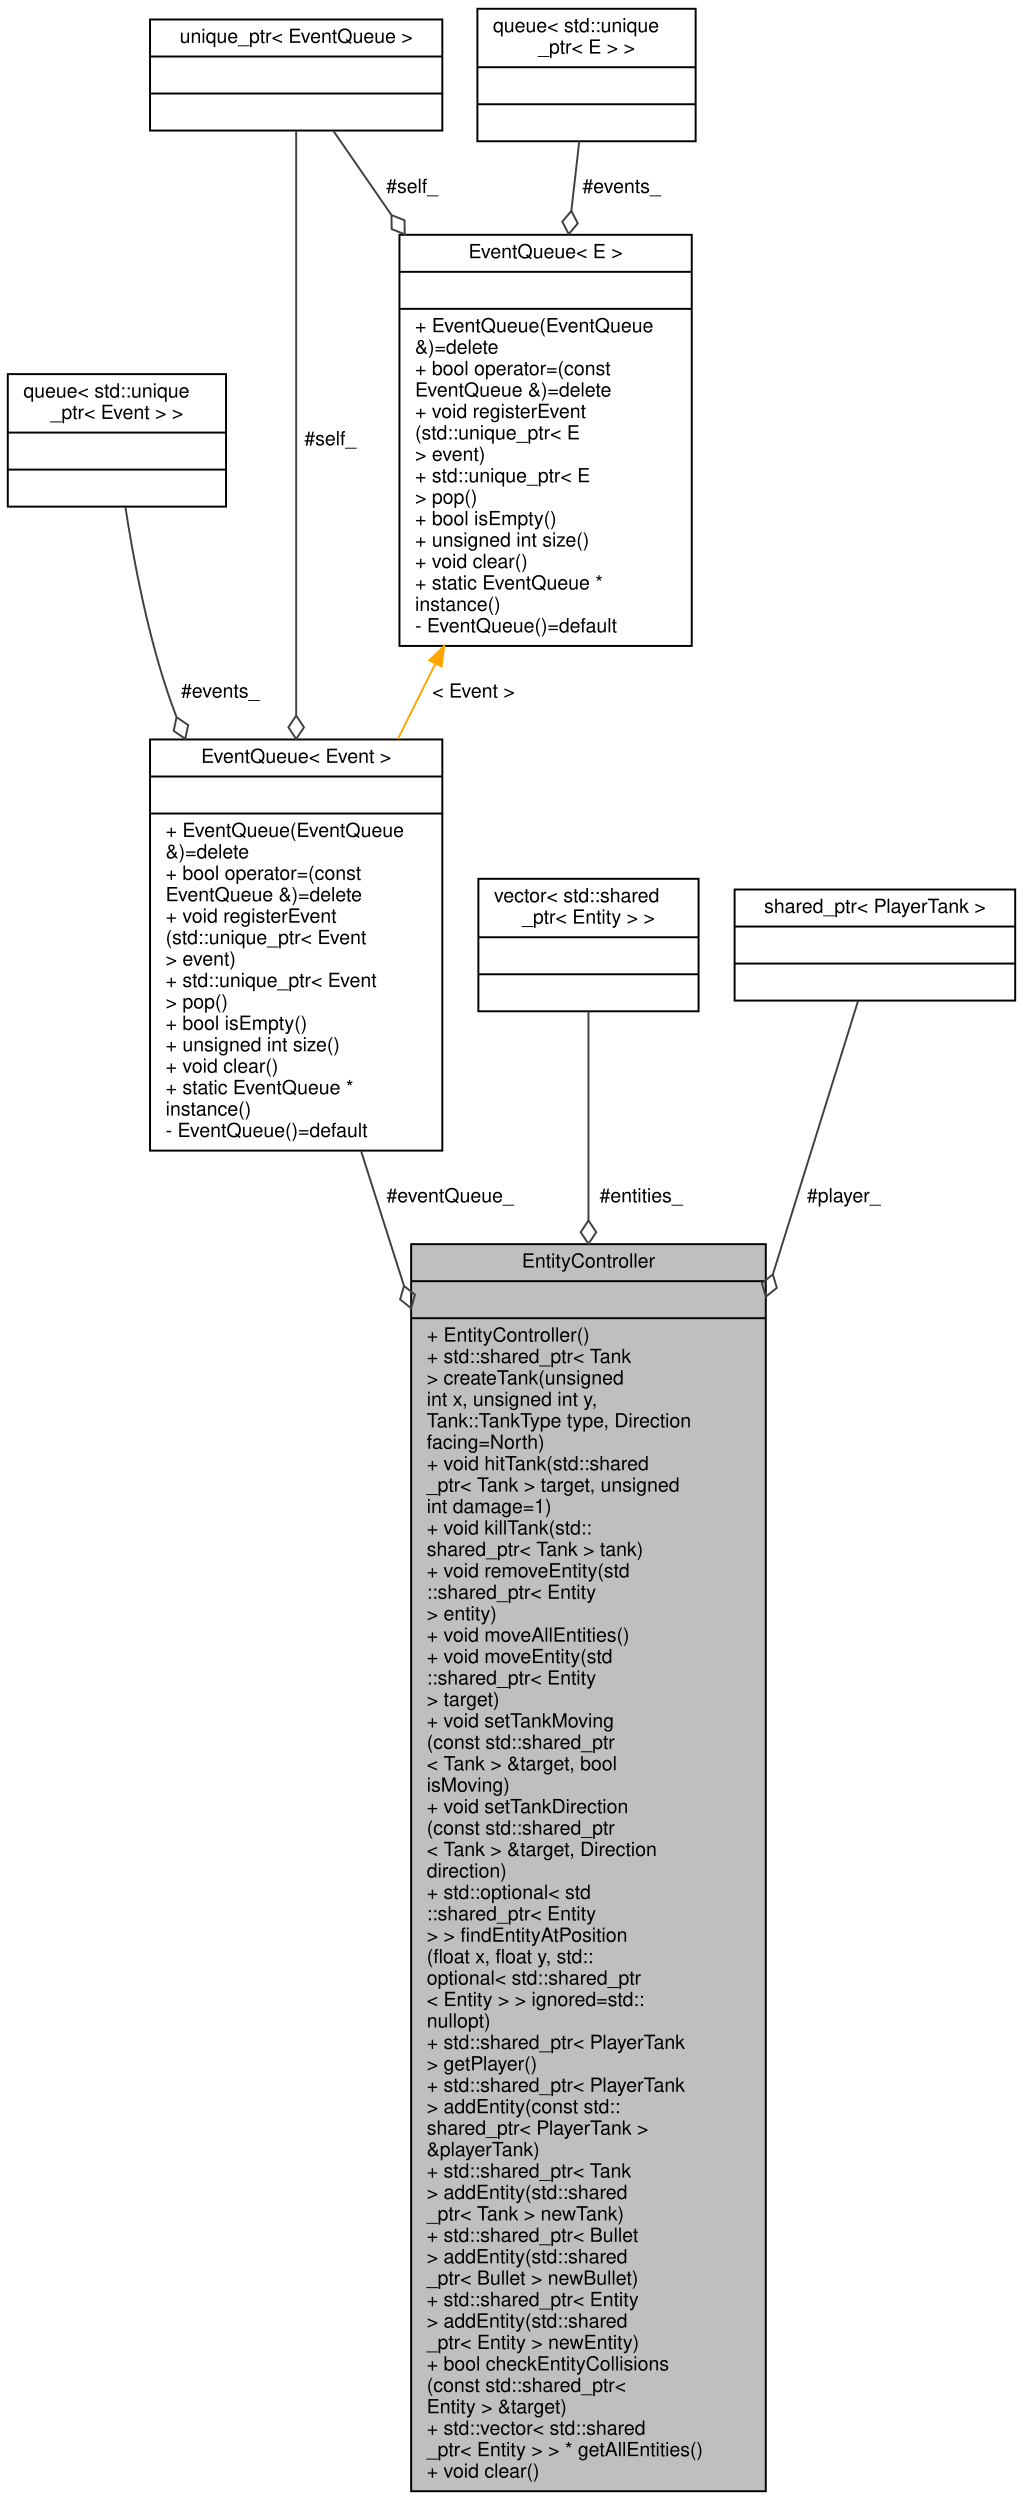
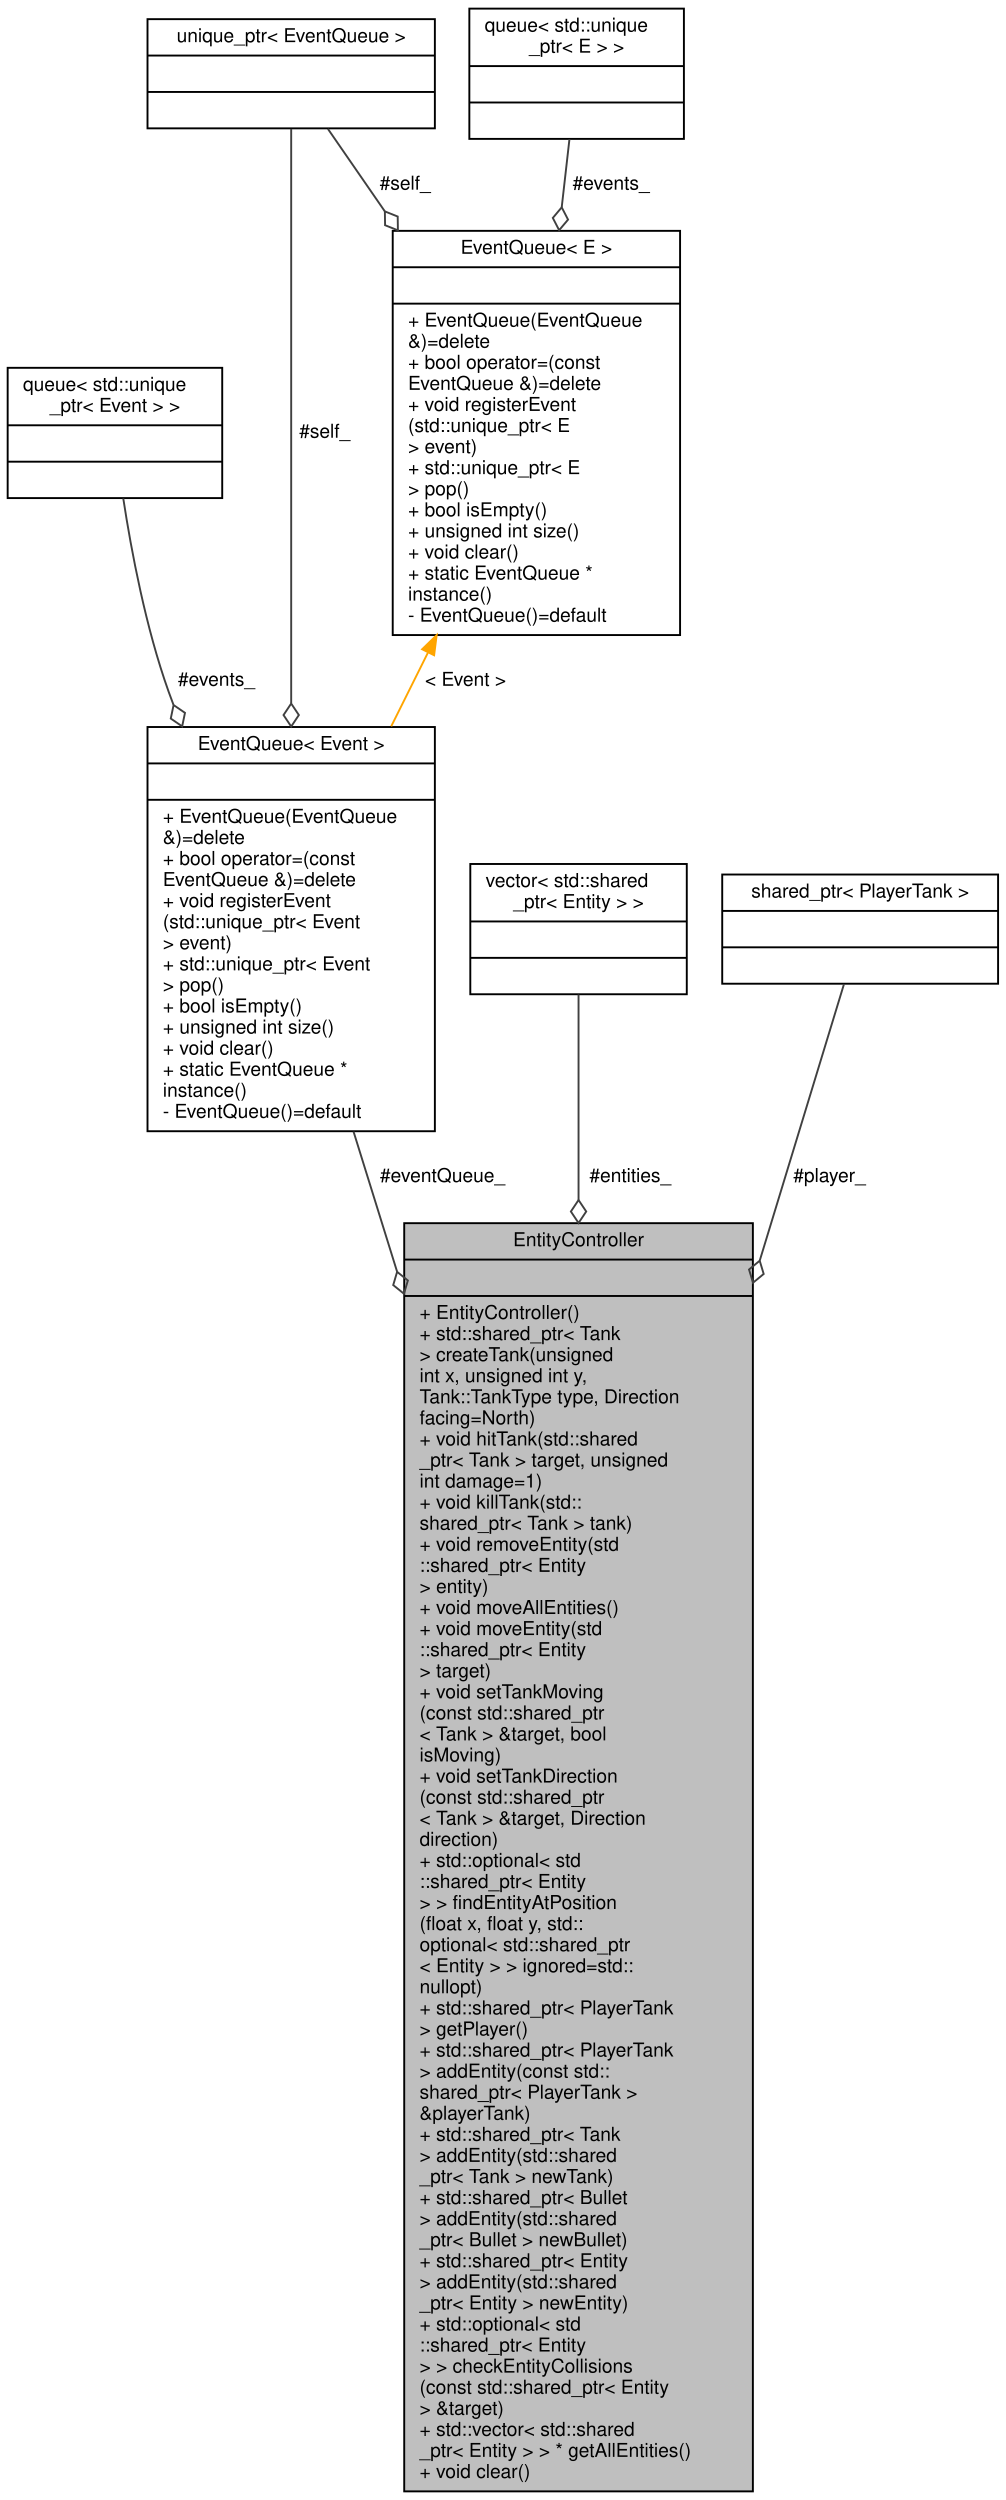
- <svg xmlns="http://www.w3.org/2000/svg" xmlns:xlink="http://www.w3.org/1999/xlink" width="525pt" height="1283pt" viewBox="0.00 0.00 525.00 1283.00">
-   <g id="graph0" class="graph" transform="scale(1 1) rotate(0) translate(4 1279)">
+ <svg xmlns="http://www.w3.org/2000/svg" xmlns:xlink="http://www.w3.org/1999/xlink" width="525pt" height="1305pt" viewBox="0.00 0.00 525.00 1305.00">
+   <g id="graph0" class="graph" transform="scale(1 1) rotate(0) translate(4 1301)">
    <g id="node1" class="node">
      <g id="a_node1">
        <a xlink:title="Aggregates and manipulates Entity objects.">
-           <polygon fill="#bfbfbf" stroke="black" points="207,-0.5 207,-640.5 389,-640.5 389,-0.5 207,-0.5" />
-           <text text-anchor="middle" x="298" y="-628.5" font-family="Helvetica,sans-Serif" font-size="10.00">EntityController</text>
-           <polyline fill="none" stroke="black" points="207,-621.5 389,-621.5 " />
-           <text text-anchor="middle" x="298" y="-609.5" font-family="Helvetica,sans-Serif" font-size="10.00"> </text>
-           <polyline fill="none" stroke="black" points="207,-602.5 389,-602.5 " />
-           <text text-anchor="start" x="215" y="-590.5" font-family="Helvetica,sans-Serif" font-size="10.00">+ EntityController()</text>
-           <text text-anchor="start" x="215" y="-579.5" font-family="Helvetica,sans-Serif" font-size="10.00">+ std::shared_ptr&lt; Tank</text>
-           <text text-anchor="start" x="215" y="-568.5" font-family="Helvetica,sans-Serif" font-size="10.00"> &gt; createTank(unsigned</text>
-           <text text-anchor="start" x="215" y="-557.5" font-family="Helvetica,sans-Serif" font-size="10.00"> int x, unsigned int y,</text>
-           <text text-anchor="start" x="215" y="-546.5" font-family="Helvetica,sans-Serif" font-size="10.00"> Tank::TankType type, Direction</text>
-           <text text-anchor="start" x="215" y="-535.5" font-family="Helvetica,sans-Serif" font-size="10.00"> facing=North)</text>
-           <text text-anchor="start" x="215" y="-524.5" font-family="Helvetica,sans-Serif" font-size="10.00">+ void hitTank(std::shared</text>
-           <text text-anchor="start" x="215" y="-513.5" font-family="Helvetica,sans-Serif" font-size="10.00">_ptr&lt; Tank &gt; target, unsigned</text>
-           <text text-anchor="start" x="215" y="-502.5" font-family="Helvetica,sans-Serif" font-size="10.00"> int damage=1)</text>
-           <text text-anchor="start" x="215" y="-491.5" font-family="Helvetica,sans-Serif" font-size="10.00">+ void killTank(std::</text>
-           <text text-anchor="start" x="215" y="-480.5" font-family="Helvetica,sans-Serif" font-size="10.00">shared_ptr&lt; Tank &gt; tank)</text>
-           <text text-anchor="start" x="215" y="-469.5" font-family="Helvetica,sans-Serif" font-size="10.00">+ void removeEntity(std</text>
-           <text text-anchor="start" x="215" y="-458.5" font-family="Helvetica,sans-Serif" font-size="10.00">::shared_ptr&lt; Entity</text>
-           <text text-anchor="start" x="215" y="-447.5" font-family="Helvetica,sans-Serif" font-size="10.00"> &gt; entity)</text>
-           <text text-anchor="start" x="215" y="-436.5" font-family="Helvetica,sans-Serif" font-size="10.00">+ void moveAllEntities()</text>
-           <text text-anchor="start" x="215" y="-425.5" font-family="Helvetica,sans-Serif" font-size="10.00">+ void moveEntity(std</text>
-           <text text-anchor="start" x="215" y="-414.5" font-family="Helvetica,sans-Serif" font-size="10.00">::shared_ptr&lt; Entity</text>
-           <text text-anchor="start" x="215" y="-403.5" font-family="Helvetica,sans-Serif" font-size="10.00"> &gt; target)</text>
-           <text text-anchor="start" x="215" y="-392.5" font-family="Helvetica,sans-Serif" font-size="10.00">+ void setTankMoving</text>
-           <text text-anchor="start" x="215" y="-381.5" font-family="Helvetica,sans-Serif" font-size="10.00">(const std::shared_ptr</text>
-           <text text-anchor="start" x="215" y="-370.5" font-family="Helvetica,sans-Serif" font-size="10.00">&lt; Tank &gt; &amp;target, bool</text>
-           <text text-anchor="start" x="215" y="-359.5" font-family="Helvetica,sans-Serif" font-size="10.00"> isMoving)</text>
-           <text text-anchor="start" x="215" y="-348.5" font-family="Helvetica,sans-Serif" font-size="10.00">+ void setTankDirection</text>
-           <text text-anchor="start" x="215" y="-337.5" font-family="Helvetica,sans-Serif" font-size="10.00">(const std::shared_ptr</text>
-           <text text-anchor="start" x="215" y="-326.5" font-family="Helvetica,sans-Serif" font-size="10.00">&lt; Tank &gt; &amp;target, Direction</text>
-           <text text-anchor="start" x="215" y="-315.5" font-family="Helvetica,sans-Serif" font-size="10.00"> direction)</text>
-           <text text-anchor="start" x="215" y="-304.5" font-family="Helvetica,sans-Serif" font-size="10.00">+ std::optional&lt; std</text>
-           <text text-anchor="start" x="215" y="-293.5" font-family="Helvetica,sans-Serif" font-size="10.00">::shared_ptr&lt; Entity</text>
-           <text text-anchor="start" x="215" y="-282.5" font-family="Helvetica,sans-Serif" font-size="10.00"> &gt; &gt; findEntityAtPosition</text>
-           <text text-anchor="start" x="215" y="-271.5" font-family="Helvetica,sans-Serif" font-size="10.00">(float x, float y, std::</text>
-           <text text-anchor="start" x="215" y="-260.5" font-family="Helvetica,sans-Serif" font-size="10.00">optional&lt; std::shared_ptr</text>
-           <text text-anchor="start" x="215" y="-249.5" font-family="Helvetica,sans-Serif" font-size="10.00">&lt; Entity &gt; &gt; ignored=std::</text>
-           <text text-anchor="start" x="215" y="-238.5" font-family="Helvetica,sans-Serif" font-size="10.00">nullopt)</text>
+           <polygon fill="#bfbfbf" stroke="black" points="207,-0.5 207,-662.5 389,-662.5 389,-0.5 207,-0.5" />
+           <text text-anchor="middle" x="298" y="-650.5" font-family="Helvetica,sans-Serif" font-size="10.00">EntityController</text>
+           <polyline fill="none" stroke="black" points="207,-643.5 389,-643.5 " />
+           <text text-anchor="middle" x="298" y="-631.5" font-family="Helvetica,sans-Serif" font-size="10.00"> </text>
+           <polyline fill="none" stroke="black" points="207,-624.5 389,-624.5 " />
+           <text text-anchor="start" x="215" y="-612.5" font-family="Helvetica,sans-Serif" font-size="10.00">+ EntityController()</text>
+           <text text-anchor="start" x="215" y="-601.5" font-family="Helvetica,sans-Serif" font-size="10.00">+ std::shared_ptr&lt; Tank</text>
+           <text text-anchor="start" x="215" y="-590.5" font-family="Helvetica,sans-Serif" font-size="10.00"> &gt; createTank(unsigned</text>
+           <text text-anchor="start" x="215" y="-579.5" font-family="Helvetica,sans-Serif" font-size="10.00"> int x, unsigned int y,</text>
+           <text text-anchor="start" x="215" y="-568.5" font-family="Helvetica,sans-Serif" font-size="10.00"> Tank::TankType type, Direction</text>
+           <text text-anchor="start" x="215" y="-557.5" font-family="Helvetica,sans-Serif" font-size="10.00"> facing=North)</text>
+           <text text-anchor="start" x="215" y="-546.5" font-family="Helvetica,sans-Serif" font-size="10.00">+ void hitTank(std::shared</text>
+           <text text-anchor="start" x="215" y="-535.5" font-family="Helvetica,sans-Serif" font-size="10.00">_ptr&lt; Tank &gt; target, unsigned</text>
+           <text text-anchor="start" x="215" y="-524.5" font-family="Helvetica,sans-Serif" font-size="10.00"> int damage=1)</text>
+           <text text-anchor="start" x="215" y="-513.5" font-family="Helvetica,sans-Serif" font-size="10.00">+ void killTank(std::</text>
+           <text text-anchor="start" x="215" y="-502.5" font-family="Helvetica,sans-Serif" font-size="10.00">shared_ptr&lt; Tank &gt; tank)</text>
+           <text text-anchor="start" x="215" y="-491.5" font-family="Helvetica,sans-Serif" font-size="10.00">+ void removeEntity(std</text>
+           <text text-anchor="start" x="215" y="-480.5" font-family="Helvetica,sans-Serif" font-size="10.00">::shared_ptr&lt; Entity</text>
+           <text text-anchor="start" x="215" y="-469.5" font-family="Helvetica,sans-Serif" font-size="10.00"> &gt; entity)</text>
+           <text text-anchor="start" x="215" y="-458.5" font-family="Helvetica,sans-Serif" font-size="10.00">+ void moveAllEntities()</text>
+           <text text-anchor="start" x="215" y="-447.5" font-family="Helvetica,sans-Serif" font-size="10.00">+ void moveEntity(std</text>
+           <text text-anchor="start" x="215" y="-436.5" font-family="Helvetica,sans-Serif" font-size="10.00">::shared_ptr&lt; Entity</text>
+           <text text-anchor="start" x="215" y="-425.5" font-family="Helvetica,sans-Serif" font-size="10.00"> &gt; target)</text>
+           <text text-anchor="start" x="215" y="-414.5" font-family="Helvetica,sans-Serif" font-size="10.00">+ void setTankMoving</text>
+           <text text-anchor="start" x="215" y="-403.5" font-family="Helvetica,sans-Serif" font-size="10.00">(const std::shared_ptr</text>
+           <text text-anchor="start" x="215" y="-392.5" font-family="Helvetica,sans-Serif" font-size="10.00">&lt; Tank &gt; &amp;target, bool</text>
+           <text text-anchor="start" x="215" y="-381.5" font-family="Helvetica,sans-Serif" font-size="10.00"> isMoving)</text>
+           <text text-anchor="start" x="215" y="-370.5" font-family="Helvetica,sans-Serif" font-size="10.00">+ void setTankDirection</text>
+           <text text-anchor="start" x="215" y="-359.5" font-family="Helvetica,sans-Serif" font-size="10.00">(const std::shared_ptr</text>
+           <text text-anchor="start" x="215" y="-348.5" font-family="Helvetica,sans-Serif" font-size="10.00">&lt; Tank &gt; &amp;target, Direction</text>
+           <text text-anchor="start" x="215" y="-337.5" font-family="Helvetica,sans-Serif" font-size="10.00"> direction)</text>
+           <text text-anchor="start" x="215" y="-326.5" font-family="Helvetica,sans-Serif" font-size="10.00">+ std::optional&lt; std</text>
+           <text text-anchor="start" x="215" y="-315.5" font-family="Helvetica,sans-Serif" font-size="10.00">::shared_ptr&lt; Entity</text>
+           <text text-anchor="start" x="215" y="-304.5" font-family="Helvetica,sans-Serif" font-size="10.00"> &gt; &gt; findEntityAtPosition</text>
+           <text text-anchor="start" x="215" y="-293.5" font-family="Helvetica,sans-Serif" font-size="10.00">(float x, float y, std::</text>
+           <text text-anchor="start" x="215" y="-282.5" font-family="Helvetica,sans-Serif" font-size="10.00">optional&lt; std::shared_ptr</text>
+           <text text-anchor="start" x="215" y="-271.5" font-family="Helvetica,sans-Serif" font-size="10.00">&lt; Entity &gt; &gt; ignored=std::</text>
+           <text text-anchor="start" x="215" y="-260.5" font-family="Helvetica,sans-Serif" font-size="10.00">nullopt)</text>
+           <text text-anchor="start" x="215" y="-249.5" font-family="Helvetica,sans-Serif" font-size="10.00">+ std::shared_ptr&lt; PlayerTank</text>
+           <text text-anchor="start" x="215" y="-238.5" font-family="Helvetica,sans-Serif" font-size="10.00"> &gt; getPlayer()</text>
          <text text-anchor="start" x="215" y="-227.5" font-family="Helvetica,sans-Serif" font-size="10.00">+ std::shared_ptr&lt; PlayerTank</text>
-           <text text-anchor="start" x="215" y="-216.5" font-family="Helvetica,sans-Serif" font-size="10.00"> &gt; getPlayer()</text>
-           <text text-anchor="start" x="215" y="-205.5" font-family="Helvetica,sans-Serif" font-size="10.00">+ std::shared_ptr&lt; PlayerTank</text>
-           <text text-anchor="start" x="215" y="-194.5" font-family="Helvetica,sans-Serif" font-size="10.00"> &gt; addEntity(const std::</text>
-           <text text-anchor="start" x="215" y="-183.5" font-family="Helvetica,sans-Serif" font-size="10.00">shared_ptr&lt; PlayerTank &gt;</text>
-           <text text-anchor="start" x="215" y="-172.5" font-family="Helvetica,sans-Serif" font-size="10.00"> &amp;playerTank)</text>
-           <text text-anchor="start" x="215" y="-161.5" font-family="Helvetica,sans-Serif" font-size="10.00">+ std::shared_ptr&lt; Tank</text>
-           <text text-anchor="start" x="215" y="-150.5" font-family="Helvetica,sans-Serif" font-size="10.00"> &gt; addEntity(std::shared</text>
-           <text text-anchor="start" x="215" y="-139.5" font-family="Helvetica,sans-Serif" font-size="10.00">_ptr&lt; Tank &gt; newTank)</text>
-           <text text-anchor="start" x="215" y="-128.5" font-family="Helvetica,sans-Serif" font-size="10.00">+ std::shared_ptr&lt; Bullet</text>
-           <text text-anchor="start" x="215" y="-117.5" font-family="Helvetica,sans-Serif" font-size="10.00"> &gt; addEntity(std::shared</text>
-           <text text-anchor="start" x="215" y="-106.5" font-family="Helvetica,sans-Serif" font-size="10.00">_ptr&lt; Bullet &gt; newBullet)</text>
-           <text text-anchor="start" x="215" y="-95.5" font-family="Helvetica,sans-Serif" font-size="10.00">+ std::shared_ptr&lt; Entity</text>
-           <text text-anchor="start" x="215" y="-84.5" font-family="Helvetica,sans-Serif" font-size="10.00"> &gt; addEntity(std::shared</text>
-           <text text-anchor="start" x="215" y="-73.5" font-family="Helvetica,sans-Serif" font-size="10.00">_ptr&lt; Entity &gt; newEntity)</text>
-           <text text-anchor="start" x="215" y="-62.5" font-family="Helvetica,sans-Serif" font-size="10.00">+ bool checkEntityCollisions</text>
-           <text text-anchor="start" x="215" y="-51.5" font-family="Helvetica,sans-Serif" font-size="10.00">(const std::shared_ptr&lt;</text>
-           <text text-anchor="start" x="215" y="-40.5" font-family="Helvetica,sans-Serif" font-size="10.00"> Entity &gt; &amp;target)</text>
+           <text text-anchor="start" x="215" y="-216.5" font-family="Helvetica,sans-Serif" font-size="10.00"> &gt; addEntity(const std::</text>
+           <text text-anchor="start" x="215" y="-205.5" font-family="Helvetica,sans-Serif" font-size="10.00">shared_ptr&lt; PlayerTank &gt;</text>
+           <text text-anchor="start" x="215" y="-194.5" font-family="Helvetica,sans-Serif" font-size="10.00"> &amp;playerTank)</text>
+           <text text-anchor="start" x="215" y="-183.5" font-family="Helvetica,sans-Serif" font-size="10.00">+ std::shared_ptr&lt; Tank</text>
+           <text text-anchor="start" x="215" y="-172.5" font-family="Helvetica,sans-Serif" font-size="10.00"> &gt; addEntity(std::shared</text>
+           <text text-anchor="start" x="215" y="-161.5" font-family="Helvetica,sans-Serif" font-size="10.00">_ptr&lt; Tank &gt; newTank)</text>
+           <text text-anchor="start" x="215" y="-150.5" font-family="Helvetica,sans-Serif" font-size="10.00">+ std::shared_ptr&lt; Bullet</text>
+           <text text-anchor="start" x="215" y="-139.5" font-family="Helvetica,sans-Serif" font-size="10.00"> &gt; addEntity(std::shared</text>
+           <text text-anchor="start" x="215" y="-128.5" font-family="Helvetica,sans-Serif" font-size="10.00">_ptr&lt; Bullet &gt; newBullet)</text>
+           <text text-anchor="start" x="215" y="-117.5" font-family="Helvetica,sans-Serif" font-size="10.00">+ std::shared_ptr&lt; Entity</text>
+           <text text-anchor="start" x="215" y="-106.5" font-family="Helvetica,sans-Serif" font-size="10.00"> &gt; addEntity(std::shared</text>
+           <text text-anchor="start" x="215" y="-95.5" font-family="Helvetica,sans-Serif" font-size="10.00">_ptr&lt; Entity &gt; newEntity)</text>
+           <text text-anchor="start" x="215" y="-84.5" font-family="Helvetica,sans-Serif" font-size="10.00">+ std::optional&lt; std</text>
+           <text text-anchor="start" x="215" y="-73.5" font-family="Helvetica,sans-Serif" font-size="10.00">::shared_ptr&lt; Entity</text>
+           <text text-anchor="start" x="215" y="-62.5" font-family="Helvetica,sans-Serif" font-size="10.00"> &gt; &gt; checkEntityCollisions</text>
+           <text text-anchor="start" x="215" y="-51.5" font-family="Helvetica,sans-Serif" font-size="10.00">(const std::shared_ptr&lt; Entity</text>
+           <text text-anchor="start" x="215" y="-40.5" font-family="Helvetica,sans-Serif" font-size="10.00"> &gt; &amp;target)</text>
          <text text-anchor="start" x="215" y="-29.5" font-family="Helvetica,sans-Serif" font-size="10.00">+ std::vector&lt; std::shared</text>
          <text text-anchor="start" x="215" y="-18.5" font-family="Helvetica,sans-Serif" font-size="10.00">_ptr&lt; Entity &gt; &gt; * getAllEntities()</text>
          <text text-anchor="start" x="215" y="-7.5" font-family="Helvetica,sans-Serif" font-size="10.00">+ void clear()</text>
        </a>
      </g>
    </g>
    <g id="node2" class="node">
      <g id="a_node2">
        <a xlink:href="class_event_queue.html" target="_top" xlink:title=" ">
-           <polygon fill="none" stroke="black" points="73,-688.5 73,-899.5 223,-899.5 223,-688.5 73,-688.5" />
-           <text text-anchor="middle" x="148" y="-887.5" font-family="Helvetica,sans-Serif" font-size="10.00">EventQueue&lt; Event &gt;</text>
-           <polyline fill="none" stroke="black" points="73,-880.5 223,-880.5 " />
-           <text text-anchor="middle" x="148" y="-868.5" font-family="Helvetica,sans-Serif" font-size="10.00"> </text>
-           <polyline fill="none" stroke="black" points="73,-861.5 223,-861.5 " />
-           <text text-anchor="start" x="81" y="-849.5" font-family="Helvetica,sans-Serif" font-size="10.00">+ EventQueue(EventQueue</text>
-           <text text-anchor="start" x="81" y="-838.5" font-family="Helvetica,sans-Serif" font-size="10.00"> &amp;)=delete</text>
-           <text text-anchor="start" x="81" y="-827.5" font-family="Helvetica,sans-Serif" font-size="10.00">+ bool operator=(const</text>
-           <text text-anchor="start" x="81" y="-816.5" font-family="Helvetica,sans-Serif" font-size="10.00"> EventQueue &amp;)=delete</text>
-           <text text-anchor="start" x="81" y="-805.5" font-family="Helvetica,sans-Serif" font-size="10.00">+ void registerEvent</text>
-           <text text-anchor="start" x="81" y="-794.5" font-family="Helvetica,sans-Serif" font-size="10.00">(std::unique_ptr&lt; Event</text>
-           <text text-anchor="start" x="81" y="-783.5" font-family="Helvetica,sans-Serif" font-size="10.00"> &gt; event)</text>
-           <text text-anchor="start" x="81" y="-772.5" font-family="Helvetica,sans-Serif" font-size="10.00">+ std::unique_ptr&lt; Event</text>
-           <text text-anchor="start" x="81" y="-761.5" font-family="Helvetica,sans-Serif" font-size="10.00"> &gt; pop()</text>
-           <text text-anchor="start" x="81" y="-750.5" font-family="Helvetica,sans-Serif" font-size="10.00">+ bool isEmpty()</text>
-           <text text-anchor="start" x="81" y="-739.5" font-family="Helvetica,sans-Serif" font-size="10.00">+ unsigned int size()</text>
-           <text text-anchor="start" x="81" y="-728.5" font-family="Helvetica,sans-Serif" font-size="10.00">+ void clear()</text>
-           <text text-anchor="start" x="81" y="-717.5" font-family="Helvetica,sans-Serif" font-size="10.00">+ static EventQueue *</text>
-           <text text-anchor="start" x="81" y="-706.5" font-family="Helvetica,sans-Serif" font-size="10.00"> instance()</text>
-           <text text-anchor="start" x="81" y="-695.5" font-family="Helvetica,sans-Serif" font-size="10.00">- EventQueue()=default</text>
+           <polygon fill="none" stroke="black" points="73,-710.5 73,-921.5 223,-921.5 223,-710.5 73,-710.5" />
+           <text text-anchor="middle" x="148" y="-909.5" font-family="Helvetica,sans-Serif" font-size="10.00">EventQueue&lt; Event &gt;</text>
+           <polyline fill="none" stroke="black" points="73,-902.5 223,-902.5 " />
+           <text text-anchor="middle" x="148" y="-890.5" font-family="Helvetica,sans-Serif" font-size="10.00"> </text>
+           <polyline fill="none" stroke="black" points="73,-883.5 223,-883.5 " />
+           <text text-anchor="start" x="81" y="-871.5" font-family="Helvetica,sans-Serif" font-size="10.00">+ EventQueue(EventQueue</text>
+           <text text-anchor="start" x="81" y="-860.5" font-family="Helvetica,sans-Serif" font-size="10.00"> &amp;)=delete</text>
+           <text text-anchor="start" x="81" y="-849.5" font-family="Helvetica,sans-Serif" font-size="10.00">+ bool operator=(const</text>
+           <text text-anchor="start" x="81" y="-838.5" font-family="Helvetica,sans-Serif" font-size="10.00"> EventQueue &amp;)=delete</text>
+           <text text-anchor="start" x="81" y="-827.5" font-family="Helvetica,sans-Serif" font-size="10.00">+ void registerEvent</text>
+           <text text-anchor="start" x="81" y="-816.5" font-family="Helvetica,sans-Serif" font-size="10.00">(std::unique_ptr&lt; Event</text>
+           <text text-anchor="start" x="81" y="-805.5" font-family="Helvetica,sans-Serif" font-size="10.00"> &gt; event)</text>
+           <text text-anchor="start" x="81" y="-794.5" font-family="Helvetica,sans-Serif" font-size="10.00">+ std::unique_ptr&lt; Event</text>
+           <text text-anchor="start" x="81" y="-783.5" font-family="Helvetica,sans-Serif" font-size="10.00"> &gt; pop()</text>
+           <text text-anchor="start" x="81" y="-772.5" font-family="Helvetica,sans-Serif" font-size="10.00">+ bool isEmpty()</text>
+           <text text-anchor="start" x="81" y="-761.5" font-family="Helvetica,sans-Serif" font-size="10.00">+ unsigned int size()</text>
+           <text text-anchor="start" x="81" y="-750.5" font-family="Helvetica,sans-Serif" font-size="10.00">+ void clear()</text>
+           <text text-anchor="start" x="81" y="-739.5" font-family="Helvetica,sans-Serif" font-size="10.00">+ static EventQueue *</text>
+           <text text-anchor="start" x="81" y="-728.5" font-family="Helvetica,sans-Serif" font-size="10.00"> instance()</text>
+           <text text-anchor="start" x="81" y="-717.5" font-family="Helvetica,sans-Serif" font-size="10.00">- EventQueue()=default</text>
        </a>
      </g>
    </g>
    <g id="edge1" class="edge">
-       <path fill="none" stroke="#404040" d="M181.29,-688.36C188.07,-667.05 195.52,-643.64 203.27,-619.28" />
-       <polygon fill="none" stroke="#404040" points="203.33,-619.07 201.34,-612.14 206.97,-607.63 208.96,-614.56 203.33,-619.07" />
-       <text text-anchor="middle" x="227" y="-662" font-family="Helvetica,sans-Serif" font-size="10.00"> #eventQueue_</text>
+       <path fill="none" stroke="#404040" d="M180.55,-710.3C187.53,-687.85 195.24,-663.04 203.28,-637.19" />
+       <polygon fill="none" stroke="#404040" points="203.3,-637.11 201.26,-630.19 206.87,-625.65 208.9,-632.57 203.3,-637.11" />
+       <text text-anchor="middle" x="227" y="-684" font-family="Helvetica,sans-Serif" font-size="10.00"> #eventQueue_</text>
    </g>
    <g id="node3" class="node">
      <g id="a_node3">
        <a xlink:href="classstd_1_1queue_3_01std_1_1unique__ptr_3_01_event_01_4_01_4.html" target="_top" xlink:title=" ">
-           <polygon fill="none" stroke="black" points="0,-1019 0,-1087 112,-1087 112,-1019 0,-1019" />
-           <text text-anchor="start" x="8" y="-1075" font-family="Helvetica,sans-Serif" font-size="10.00">queue&lt; std::unique</text>
-           <text text-anchor="middle" x="56" y="-1064" font-family="Helvetica,sans-Serif" font-size="10.00">_ptr&lt; Event &gt; &gt;</text>
-           <polyline fill="none" stroke="black" points="0,-1057 112,-1057 " />
-           <text text-anchor="middle" x="56" y="-1045" font-family="Helvetica,sans-Serif" font-size="10.00"> </text>
-           <polyline fill="none" stroke="black" points="0,-1038 112,-1038 " />
-           <text text-anchor="middle" x="56" y="-1026" font-family="Helvetica,sans-Serif" font-size="10.00"> </text>
+           <polygon fill="none" stroke="black" points="0,-1041 0,-1109 112,-1109 112,-1041 0,-1041" />
+           <text text-anchor="start" x="8" y="-1097" font-family="Helvetica,sans-Serif" font-size="10.00">queue&lt; std::unique</text>
+           <text text-anchor="middle" x="56" y="-1086" font-family="Helvetica,sans-Serif" font-size="10.00">_ptr&lt; Event &gt; &gt;</text>
+           <polyline fill="none" stroke="black" points="0,-1079 112,-1079 " />
+           <text text-anchor="middle" x="56" y="-1067" font-family="Helvetica,sans-Serif" font-size="10.00"> </text>
+           <polyline fill="none" stroke="black" points="0,-1060 112,-1060 " />
+           <text text-anchor="middle" x="56" y="-1048" font-family="Helvetica,sans-Serif" font-size="10.00"> </text>
        </a>
      </g>
    </g>
    <g id="edge2" class="edge">
-       <path fill="none" stroke="#404040" d="M60.35,-1018.82C64.56,-991.27 72.09,-951.35 84,-918 84.8,-915.75 85.64,-913.48 86.51,-911.21" />
-       <polygon fill="none" stroke="#404040" points="86.61,-910.97 85.14,-903.91 91.09,-899.83 92.56,-906.89 86.61,-910.97" />
-       <text text-anchor="middle" x="109" y="-921" font-family="Helvetica,sans-Serif" font-size="10.00"> #events_</text>
+       <path fill="none" stroke="#404040" d="M60.35,-1040.82C64.56,-1013.27 72.09,-973.35 84,-940 84.8,-937.75 85.64,-935.48 86.51,-933.21" />
+       <polygon fill="none" stroke="#404040" points="86.61,-932.97 85.14,-925.91 91.09,-921.83 92.56,-928.89 86.61,-932.97" />
+       <text text-anchor="middle" x="109" y="-943" font-family="Helvetica,sans-Serif" font-size="10.00"> #events_</text>
    </g>
    <g id="node4" class="node">
      <g id="a_node4">
        <a xlink:title=" ">
-           <polygon fill="none" stroke="black" points="73,-1212 73,-1269 223,-1269 223,-1212 73,-1212" />
-           <text text-anchor="middle" x="148" y="-1257" font-family="Helvetica,sans-Serif" font-size="10.00">unique_ptr&lt; EventQueue &gt;</text>
-           <polyline fill="none" stroke="black" points="73,-1250 223,-1250 " />
-           <text text-anchor="middle" x="148" y="-1238" font-family="Helvetica,sans-Serif" font-size="10.00"> </text>
-           <polyline fill="none" stroke="black" points="73,-1231 223,-1231 " />
-           <text text-anchor="middle" x="148" y="-1219" font-family="Helvetica,sans-Serif" font-size="10.00"> </text>
+           <polygon fill="none" stroke="black" points="73,-1234 73,-1291 223,-1291 223,-1234 73,-1234" />
+           <text text-anchor="middle" x="148" y="-1279" font-family="Helvetica,sans-Serif" font-size="10.00">unique_ptr&lt; EventQueue &gt;</text>
+           <polyline fill="none" stroke="black" points="73,-1272 223,-1272 " />
+           <text text-anchor="middle" x="148" y="-1260" font-family="Helvetica,sans-Serif" font-size="10.00"> </text>
+           <polyline fill="none" stroke="black" points="73,-1253 223,-1253 " />
+           <text text-anchor="middle" x="148" y="-1241" font-family="Helvetica,sans-Serif" font-size="10.00"> </text>
        </a>
      </g>
    </g>
    <g id="edge3" class="edge">
-       <path fill="none" stroke="#404040" d="M148,-1211.69C148,-1152.98 148,-1013.4 148,-911.93" />
-       <polygon fill="none" stroke="#404040" points="148,-911.75 144,-905.75 148,-899.75 152,-905.75 148,-911.75" />
-       <text text-anchor="middle" x="165.5" y="-1050.5" font-family="Helvetica,sans-Serif" font-size="10.00"> #self_</text>
+       <path fill="none" stroke="#404040" d="M148,-1233.69C148,-1174.98 148,-1035.4 148,-933.93" />
+       <polygon fill="none" stroke="#404040" points="148,-933.75 144,-927.75 148,-921.75 152,-927.75 148,-933.75" />
+       <text text-anchor="middle" x="165.5" y="-1072.5" font-family="Helvetica,sans-Serif" font-size="10.00"> #self_</text>
    </g>
    <g id="node5" class="node">
      <g id="a_node5">
        <a xlink:href="class_event_queue.html" target="_top" xlink:title="Singleton class wrapper for std::queue&lt;E&gt;.">
-           <polygon fill="none" stroke="black" points="201,-947.5 201,-1158.5 351,-1158.5 351,-947.5 201,-947.5" />
-           <text text-anchor="middle" x="276" y="-1146.5" font-family="Helvetica,sans-Serif" font-size="10.00">EventQueue&lt; E &gt;</text>
-           <polyline fill="none" stroke="black" points="201,-1139.5 351,-1139.5 " />
-           <text text-anchor="middle" x="276" y="-1127.5" font-family="Helvetica,sans-Serif" font-size="10.00"> </text>
-           <polyline fill="none" stroke="black" points="201,-1120.5 351,-1120.5 " />
-           <text text-anchor="start" x="209" y="-1108.5" font-family="Helvetica,sans-Serif" font-size="10.00">+ EventQueue(EventQueue</text>
-           <text text-anchor="start" x="209" y="-1097.5" font-family="Helvetica,sans-Serif" font-size="10.00"> &amp;)=delete</text>
-           <text text-anchor="start" x="209" y="-1086.5" font-family="Helvetica,sans-Serif" font-size="10.00">+ bool operator=(const</text>
-           <text text-anchor="start" x="209" y="-1075.5" font-family="Helvetica,sans-Serif" font-size="10.00"> EventQueue &amp;)=delete</text>
-           <text text-anchor="start" x="209" y="-1064.5" font-family="Helvetica,sans-Serif" font-size="10.00">+ void registerEvent</text>
-           <text text-anchor="start" x="209" y="-1053.5" font-family="Helvetica,sans-Serif" font-size="10.00">(std::unique_ptr&lt; E</text>
-           <text text-anchor="start" x="209" y="-1042.5" font-family="Helvetica,sans-Serif" font-size="10.00"> &gt; event)</text>
-           <text text-anchor="start" x="209" y="-1031.5" font-family="Helvetica,sans-Serif" font-size="10.00">+ std::unique_ptr&lt; E</text>
-           <text text-anchor="start" x="209" y="-1020.5" font-family="Helvetica,sans-Serif" font-size="10.00"> &gt; pop()</text>
-           <text text-anchor="start" x="209" y="-1009.5" font-family="Helvetica,sans-Serif" font-size="10.00">+ bool isEmpty()</text>
-           <text text-anchor="start" x="209" y="-998.5" font-family="Helvetica,sans-Serif" font-size="10.00">+ unsigned int size()</text>
-           <text text-anchor="start" x="209" y="-987.5" font-family="Helvetica,sans-Serif" font-size="10.00">+ void clear()</text>
-           <text text-anchor="start" x="209" y="-976.5" font-family="Helvetica,sans-Serif" font-size="10.00">+ static EventQueue *</text>
-           <text text-anchor="start" x="209" y="-965.5" font-family="Helvetica,sans-Serif" font-size="10.00"> instance()</text>
-           <text text-anchor="start" x="209" y="-954.5" font-family="Helvetica,sans-Serif" font-size="10.00">- EventQueue()=default</text>
+           <polygon fill="none" stroke="black" points="201,-969.5 201,-1180.5 351,-1180.5 351,-969.5 201,-969.5" />
+           <text text-anchor="middle" x="276" y="-1168.5" font-family="Helvetica,sans-Serif" font-size="10.00">EventQueue&lt; E &gt;</text>
+           <polyline fill="none" stroke="black" points="201,-1161.5 351,-1161.5 " />
+           <text text-anchor="middle" x="276" y="-1149.5" font-family="Helvetica,sans-Serif" font-size="10.00"> </text>
+           <polyline fill="none" stroke="black" points="201,-1142.5 351,-1142.5 " />
+           <text text-anchor="start" x="209" y="-1130.5" font-family="Helvetica,sans-Serif" font-size="10.00">+ EventQueue(EventQueue</text>
+           <text text-anchor="start" x="209" y="-1119.5" font-family="Helvetica,sans-Serif" font-size="10.00"> &amp;)=delete</text>
+           <text text-anchor="start" x="209" y="-1108.5" font-family="Helvetica,sans-Serif" font-size="10.00">+ bool operator=(const</text>
+           <text text-anchor="start" x="209" y="-1097.5" font-family="Helvetica,sans-Serif" font-size="10.00"> EventQueue &amp;)=delete</text>
+           <text text-anchor="start" x="209" y="-1086.5" font-family="Helvetica,sans-Serif" font-size="10.00">+ void registerEvent</text>
+           <text text-anchor="start" x="209" y="-1075.5" font-family="Helvetica,sans-Serif" font-size="10.00">(std::unique_ptr&lt; E</text>
+           <text text-anchor="start" x="209" y="-1064.5" font-family="Helvetica,sans-Serif" font-size="10.00"> &gt; event)</text>
+           <text text-anchor="start" x="209" y="-1053.5" font-family="Helvetica,sans-Serif" font-size="10.00">+ std::unique_ptr&lt; E</text>
+           <text text-anchor="start" x="209" y="-1042.5" font-family="Helvetica,sans-Serif" font-size="10.00"> &gt; pop()</text>
+           <text text-anchor="start" x="209" y="-1031.5" font-family="Helvetica,sans-Serif" font-size="10.00">+ bool isEmpty()</text>
+           <text text-anchor="start" x="209" y="-1020.5" font-family="Helvetica,sans-Serif" font-size="10.00">+ unsigned int size()</text>
+           <text text-anchor="start" x="209" y="-1009.5" font-family="Helvetica,sans-Serif" font-size="10.00">+ void clear()</text>
+           <text text-anchor="start" x="209" y="-998.5" font-family="Helvetica,sans-Serif" font-size="10.00">+ static EventQueue *</text>
+           <text text-anchor="start" x="209" y="-987.5" font-family="Helvetica,sans-Serif" font-size="10.00"> instance()</text>
+           <text text-anchor="start" x="209" y="-976.5" font-family="Helvetica,sans-Serif" font-size="10.00">- EventQueue()=default</text>
        </a>
      </g>
    </g>
    <g id="edge6" class="edge">
-       <path fill="none" stroke="#404040" d="M167.16,-1211.73C175.48,-1199.68 185.83,-1184.68 196.81,-1168.77" />
-       <polygon fill="none" stroke="#404040" points="196.9,-1168.64 197.01,-1161.43 203.71,-1158.76 203.6,-1165.97 196.9,-1168.64" />
-       <text text-anchor="middle" x="207.5" y="-1180" font-family="Helvetica,sans-Serif" font-size="10.00"> #self_</text>
+       <path fill="none" stroke="#404040" d="M167.16,-1233.73C175.48,-1221.68 185.83,-1206.68 196.81,-1190.77" />
+       <polygon fill="none" stroke="#404040" points="196.9,-1190.64 197.01,-1183.43 203.71,-1180.76 203.6,-1187.97 196.9,-1190.64" />
+       <text text-anchor="middle" x="207.5" y="-1202" font-family="Helvetica,sans-Serif" font-size="10.00"> #self_</text>
    </g>
    <g id="edge4" class="edge">
-       <path fill="none" stroke="orange" d="M219.33,-938.22C212.97,-925.46 206.52,-912.5 200.22,-899.86" />
-       <polygon fill="orange" stroke="orange" points="216.35,-940.08 223.94,-947.47 222.61,-936.96 216.35,-940.08" />
-       <text text-anchor="middle" x="239" y="-921" font-family="Helvetica,sans-Serif" font-size="10.00"> &lt; Event &gt;</text>
+       <path fill="none" stroke="orange" d="M219.33,-960.22C212.97,-947.46 206.52,-934.5 200.22,-921.86" />
+       <polygon fill="orange" stroke="orange" points="216.35,-962.08 223.94,-969.47 222.61,-958.96 216.35,-962.08" />
+       <text text-anchor="middle" x="239" y="-943" font-family="Helvetica,sans-Serif" font-size="10.00"> &lt; Event &gt;</text>
    </g>
    <g id="node6" class="node">
      <g id="a_node6">
        <a xlink:title=" ">
-           <polygon fill="none" stroke="black" points="241,-1206.5 241,-1274.5 353,-1274.5 353,-1206.5 241,-1206.5" />
-           <text text-anchor="start" x="249" y="-1262.5" font-family="Helvetica,sans-Serif" font-size="10.00">queue&lt; std::unique</text>
-           <text text-anchor="middle" x="297" y="-1251.5" font-family="Helvetica,sans-Serif" font-size="10.00">_ptr&lt; E &gt; &gt;</text>
-           <polyline fill="none" stroke="black" points="241,-1244.5 353,-1244.5 " />
-           <text text-anchor="middle" x="297" y="-1232.5" font-family="Helvetica,sans-Serif" font-size="10.00"> </text>
-           <polyline fill="none" stroke="black" points="241,-1225.5 353,-1225.5 " />
-           <text text-anchor="middle" x="297" y="-1213.5" font-family="Helvetica,sans-Serif" font-size="10.00"> </text>
+           <polygon fill="none" stroke="black" points="241,-1228.5 241,-1296.5 353,-1296.5 353,-1228.5 241,-1228.5" />
+           <text text-anchor="start" x="249" y="-1284.5" font-family="Helvetica,sans-Serif" font-size="10.00">queue&lt; std::unique</text>
+           <text text-anchor="middle" x="297" y="-1273.5" font-family="Helvetica,sans-Serif" font-size="10.00">_ptr&lt; E &gt; &gt;</text>
+           <polyline fill="none" stroke="black" points="241,-1266.5 353,-1266.5 " />
+           <text text-anchor="middle" x="297" y="-1254.5" font-family="Helvetica,sans-Serif" font-size="10.00"> </text>
+           <polyline fill="none" stroke="black" points="241,-1247.5 353,-1247.5 " />
+           <text text-anchor="middle" x="297" y="-1235.5" font-family="Helvetica,sans-Serif" font-size="10.00"> </text>
        </a>
      </g>
    </g>
    <g id="edge5" class="edge">
-       <path fill="none" stroke="#404040" d="M293.25,-1206.34C292.06,-1195.88 290.68,-1183.68 289.22,-1170.81" />
-       <polygon fill="none" stroke="#404040" points="289.22,-1170.77 284.57,-1165.25 287.87,-1158.84 292.52,-1164.36 289.22,-1170.77" />
-       <text text-anchor="middle" x="315" y="-1180" font-family="Helvetica,sans-Serif" font-size="10.00"> #events_</text>
+       <path fill="none" stroke="#404040" d="M293.25,-1228.34C292.06,-1217.88 290.68,-1205.68 289.22,-1192.81" />
+       <polygon fill="none" stroke="#404040" points="289.22,-1192.77 284.57,-1187.25 287.87,-1180.84 292.52,-1186.36 289.22,-1192.77" />
+       <text text-anchor="middle" x="315" y="-1202" font-family="Helvetica,sans-Serif" font-size="10.00"> #events_</text>
    </g>
    <g id="node7" class="node">
      <g id="a_node7">
        <a xlink:title=" ">
-           <polygon fill="none" stroke="black" points="241.5,-760 241.5,-828 354.5,-828 354.5,-760 241.5,-760" />
-           <text text-anchor="start" x="249.5" y="-816" font-family="Helvetica,sans-Serif" font-size="10.00">vector&lt; std::shared</text>
-           <text text-anchor="middle" x="298" y="-805" font-family="Helvetica,sans-Serif" font-size="10.00">_ptr&lt; Entity &gt; &gt;</text>
-           <polyline fill="none" stroke="black" points="241.5,-798 354.5,-798 " />
-           <text text-anchor="middle" x="298" y="-786" font-family="Helvetica,sans-Serif" font-size="10.00"> </text>
-           <polyline fill="none" stroke="black" points="241.5,-779 354.5,-779 " />
-           <text text-anchor="middle" x="298" y="-767" font-family="Helvetica,sans-Serif" font-size="10.00"> </text>
+           <polygon fill="none" stroke="black" points="241.5,-782 241.5,-850 354.5,-850 354.5,-782 241.5,-782" />
+           <text text-anchor="start" x="249.5" y="-838" font-family="Helvetica,sans-Serif" font-size="10.00">vector&lt; std::shared</text>
+           <text text-anchor="middle" x="298" y="-827" font-family="Helvetica,sans-Serif" font-size="10.00">_ptr&lt; Entity &gt; &gt;</text>
+           <polyline fill="none" stroke="black" points="241.5,-820 354.5,-820 " />
+           <text text-anchor="middle" x="298" y="-808" font-family="Helvetica,sans-Serif" font-size="10.00"> </text>
+           <polyline fill="none" stroke="black" points="241.5,-801 354.5,-801 " />
+           <text text-anchor="middle" x="298" y="-789" font-family="Helvetica,sans-Serif" font-size="10.00"> </text>
        </a>
      </g>
    </g>
    <g id="edge7" class="edge">
-       <path fill="none" stroke="#404040" d="M298,-759.85C298,-734.31 298,-696.1 298,-652.71" />
-       <polygon fill="none" stroke="#404040" points="298,-652.65 294,-646.65 298,-640.65 302,-646.65 298,-652.65" />
-       <text text-anchor="middle" x="325" y="-662" font-family="Helvetica,sans-Serif" font-size="10.00"> #entities_</text>
+       <path fill="none" stroke="#404040" d="M298,-781.84C298,-756.34 298,-718.18 298,-674.68" />
+       <polygon fill="none" stroke="#404040" points="298,-674.59 294,-668.59 298,-662.59 302,-668.59 298,-674.59" />
+       <text text-anchor="middle" x="325" y="-684" font-family="Helvetica,sans-Serif" font-size="10.00"> #entities_</text>
    </g>
    <g id="node8" class="node">
      <g id="a_node8">
        <a xlink:title=" ">
-           <polygon fill="none" stroke="black" points="373,-765.5 373,-822.5 517,-822.5 517,-765.5 373,-765.5" />
-           <text text-anchor="middle" x="445" y="-810.5" font-family="Helvetica,sans-Serif" font-size="10.00">shared_ptr&lt; PlayerTank &gt;</text>
-           <polyline fill="none" stroke="black" points="373,-803.5 517,-803.5 " />
-           <text text-anchor="middle" x="445" y="-791.5" font-family="Helvetica,sans-Serif" font-size="10.00"> </text>
-           <polyline fill="none" stroke="black" points="373,-784.5 517,-784.5 " />
-           <text text-anchor="middle" x="445" y="-772.5" font-family="Helvetica,sans-Serif" font-size="10.00"> </text>
+           <polygon fill="none" stroke="black" points="373,-787.5 373,-844.5 517,-844.5 517,-787.5 373,-787.5" />
+           <text text-anchor="middle" x="445" y="-832.5" font-family="Helvetica,sans-Serif" font-size="10.00">shared_ptr&lt; PlayerTank &gt;</text>
+           <polyline fill="none" stroke="black" points="373,-825.5 517,-825.5 " />
+           <text text-anchor="middle" x="445" y="-813.5" font-family="Helvetica,sans-Serif" font-size="10.00"> </text>
+           <polyline fill="none" stroke="black" points="373,-806.5 517,-806.5 " />
+           <text text-anchor="middle" x="445" y="-794.5" font-family="Helvetica,sans-Serif" font-size="10.00"> </text>
        </a>
      </g>
    </g>
    <g id="edge8" class="edge">
-       <path fill="none" stroke="#404040" d="M436.35,-765.27C426.92,-735.01 410.73,-683.09 392.69,-625.2" />
-       <polygon fill="none" stroke="#404040" points="392.62,-625.01 387.02,-620.47 389.05,-613.55 394.66,-618.09 392.62,-625.01" />
-       <text text-anchor="middle" x="429" y="-662" font-family="Helvetica,sans-Serif" font-size="10.00"> #player_</text>
+       <path fill="none" stroke="#404040" d="M436.57,-787.33C427.15,-756.43 410.83,-702.84 392.61,-643.05" />
+       <polygon fill="none" stroke="#404040" points="392.57,-642.9 386.99,-638.32 389.07,-631.42 394.64,-635.99 392.57,-642.9" />
+       <text text-anchor="middle" x="429" y="-684" font-family="Helvetica,sans-Serif" font-size="10.00"> #player_</text>
    </g>
  </g>
</svg>
